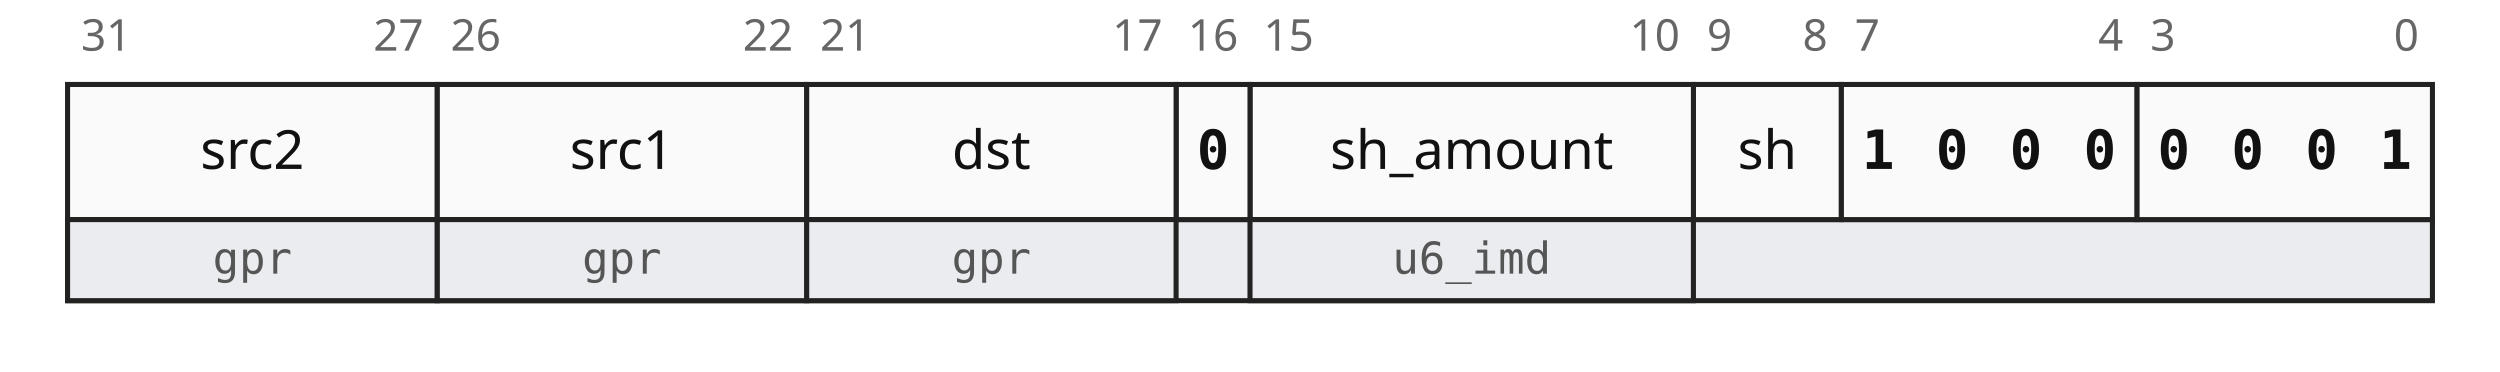
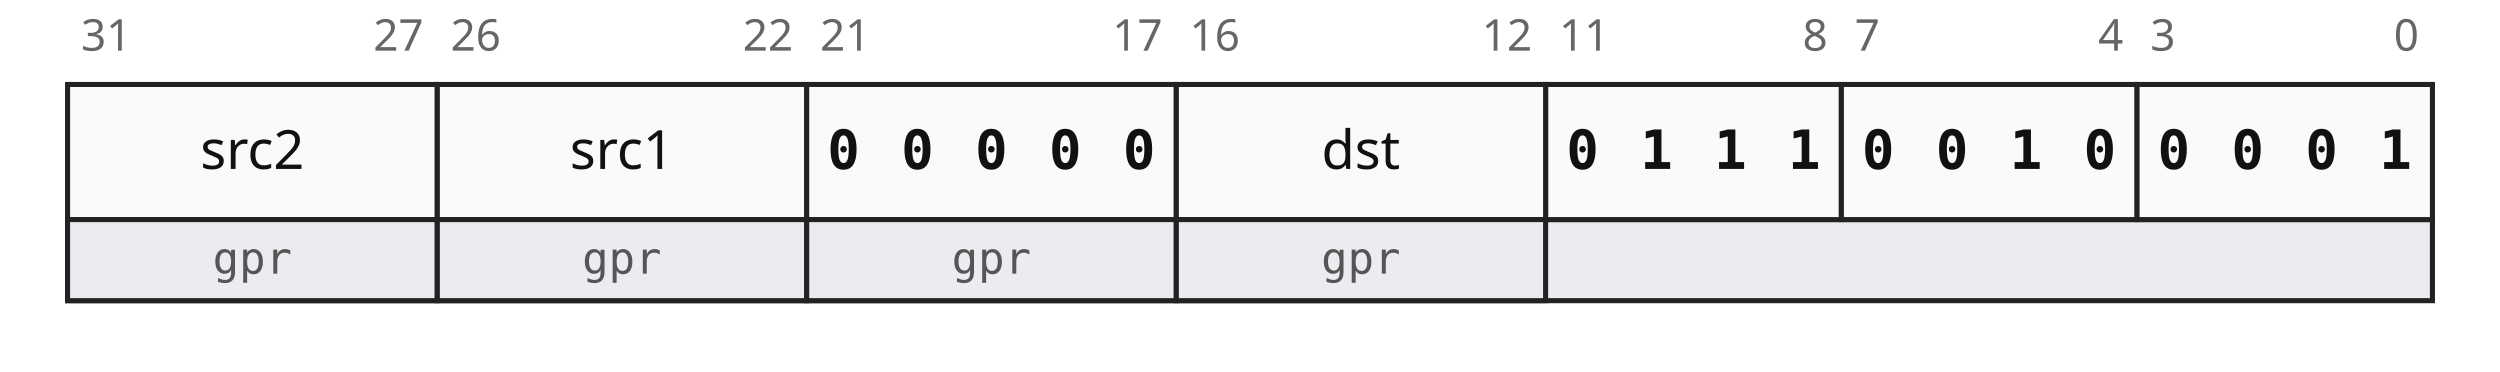
<svg xmlns="http://www.w3.org/2000/svg" width="100%" height="110" viewBox="-20 0 740 110">
  <style>
      /* Light Mode Styles */
      .bit-idx { font-family: sans-serif; font-size: 13px; fill: #666; }
      .content-fixed { font-family: monospace; font-size: 16px; font-weight: bold; text-anchor: middle; fill: #111; }
      .content-var { font-family: sans-serif; font-size: 16px; text-anchor: middle; fill: #111; }
      .field-type { font-family: monospace; font-size: 13px; text-anchor: middle; fill: #555; }
      
      .box-line { stroke: #222; stroke-width: 1.5; fill: #fafafa; }
      /* Second row background (slightly shaded) */
      .box-type { stroke: #222; stroke-width: 1.5; fill: #eaecef; } 
      
      /* Dark Mode Overrides */
      @media (prefers-color-scheme: dark) {
        .bit-idx { fill: #a0a0a0; }
        .content-fixed { fill: #e0e0e0; }
        .content-var { fill: #e0e0e0; }
        .field-type { fill: #a0a0a0; }
        
        .box-line { stroke: #a0a0a0; fill: #1e1e1e; }
        .box-type { stroke: #a0a0a0; fill: #2d3136; }
      }
    </style>
  <rect x="0" y="65" width="700" height="24" class="box-type" />
  <rect x="612.5" y="25" width="87.5" height="40" class="box-line" />
  <text x="616.5" y="15" text-anchor="start" class="bit-idx">3</text>
  <text x="696" y="15" text-anchor="end" class="bit-idx">0</text>
  <text x="623.438" y="50" class="content-fixed">0</text>
  <text x="645.312" y="50" class="content-fixed">0</text>
  <text x="667.188" y="50" class="content-fixed">0</text>
  <text x="689.062" y="50" class="content-fixed">1</text>
  <rect x="525" y="25" width="87.5" height="40" class="box-line" />
  <text x="529" y="15" text-anchor="start" class="bit-idx">7</text>
  <text x="608.5" y="15" text-anchor="end" class="bit-idx">4</text>
-   <text x="535.938" y="50" class="content-fixed">1</text>
+   <text x="535.938" y="50" class="content-fixed">0</text>
  <text x="557.812" y="50" class="content-fixed">0</text>
-   <text x="579.688" y="50" class="content-fixed">0</text>
+   <text x="579.688" y="50" class="content-fixed">1</text>
  <text x="601.562" y="50" class="content-fixed">0</text>
-   <rect x="481.25" y="25" width="43.75" height="40" class="box-line" />
-   <text x="485.25" y="15" text-anchor="start" class="bit-idx">9</text>
+   <rect x="437.5" y="25" width="87.5" height="40" class="box-line" />
+   <text x="441.5" y="15" text-anchor="start" class="bit-idx">11</text>
  <text x="521" y="15" text-anchor="end" class="bit-idx">8</text>
-   <text x="503.125" y="50" class="content-var">sh</text>
-   <rect x="350" y="25" width="131.25" height="40" class="box-line" />
-   <text x="354" y="15" text-anchor="start" class="bit-idx">15</text>
-   <text x="477.25" y="15" text-anchor="end" class="bit-idx">10</text>
-   <text x="415.625" y="50" class="content-var">sh_amount</text>
-   <rect x="350" y="65" width="131.25" height="24" class="box-type" />
-   <text x="415.625" y="81" class="field-type">u6_imd</text>
-   <rect x="328.125" y="25" width="21.875" height="40" class="box-line" />
-   <text x="339.062" y="15" text-anchor="middle" class="bit-idx">16</text>
-   <text x="339.062" y="50" class="content-fixed">0</text>
+   <text x="448.438" y="50" class="content-fixed">0</text>
+   <text x="470.312" y="50" class="content-fixed">1</text>
+   <text x="492.188" y="50" class="content-fixed">1</text>
+   <text x="514.062" y="50" class="content-fixed">1</text>
+   <rect x="328.125" y="25" width="109.375" height="40" class="box-line" />
+   <text x="332.125" y="15" text-anchor="start" class="bit-idx">16</text>
+   <text x="433.5" y="15" text-anchor="end" class="bit-idx">12</text>
+   <text x="382.812" y="50" class="content-var">dst</text>
+   <rect x="328.125" y="65" width="109.375" height="24" class="box-type" />
+   <text x="382.812" y="81" class="field-type">gpr</text>
  <rect x="218.75" y="25" width="109.375" height="40" class="box-line" />
  <text x="222.75" y="15" text-anchor="start" class="bit-idx">21</text>
  <text x="324.125" y="15" text-anchor="end" class="bit-idx">17</text>
-   <text x="273.438" y="50" class="content-var">dst</text>
+   <text x="229.688" y="50" class="content-fixed">0</text>
+   <text x="251.562" y="50" class="content-fixed">0</text>
+   <text x="273.438" y="50" class="content-fixed">0</text>
+   <text x="295.312" y="50" class="content-fixed">0</text>
+   <text x="317.188" y="50" class="content-fixed">0</text>
  <rect x="218.75" y="65" width="109.375" height="24" class="box-type" />
  <text x="273.438" y="81" class="field-type">gpr</text>
  <rect x="109.375" y="25" width="109.375" height="40" class="box-line" />
  <text x="113.375" y="15" text-anchor="start" class="bit-idx">26</text>
  <text x="214.75" y="15" text-anchor="end" class="bit-idx">22</text>
  <text x="164.062" y="50" class="content-var">src1</text>
  <rect x="109.375" y="65" width="109.375" height="24" class="box-type" />
  <text x="164.062" y="81" class="field-type">gpr</text>
  <rect x="0" y="25" width="109.375" height="40" class="box-line" />
  <text x="4" y="15" text-anchor="start" class="bit-idx">31</text>
  <text x="105.375" y="15" text-anchor="end" class="bit-idx">27</text>
  <text x="54.688" y="50" class="content-var">src2</text>
  <rect x="0" y="65" width="109.375" height="24" class="box-type" />
  <text x="54.688" y="81" class="field-type">gpr</text>
</svg>
